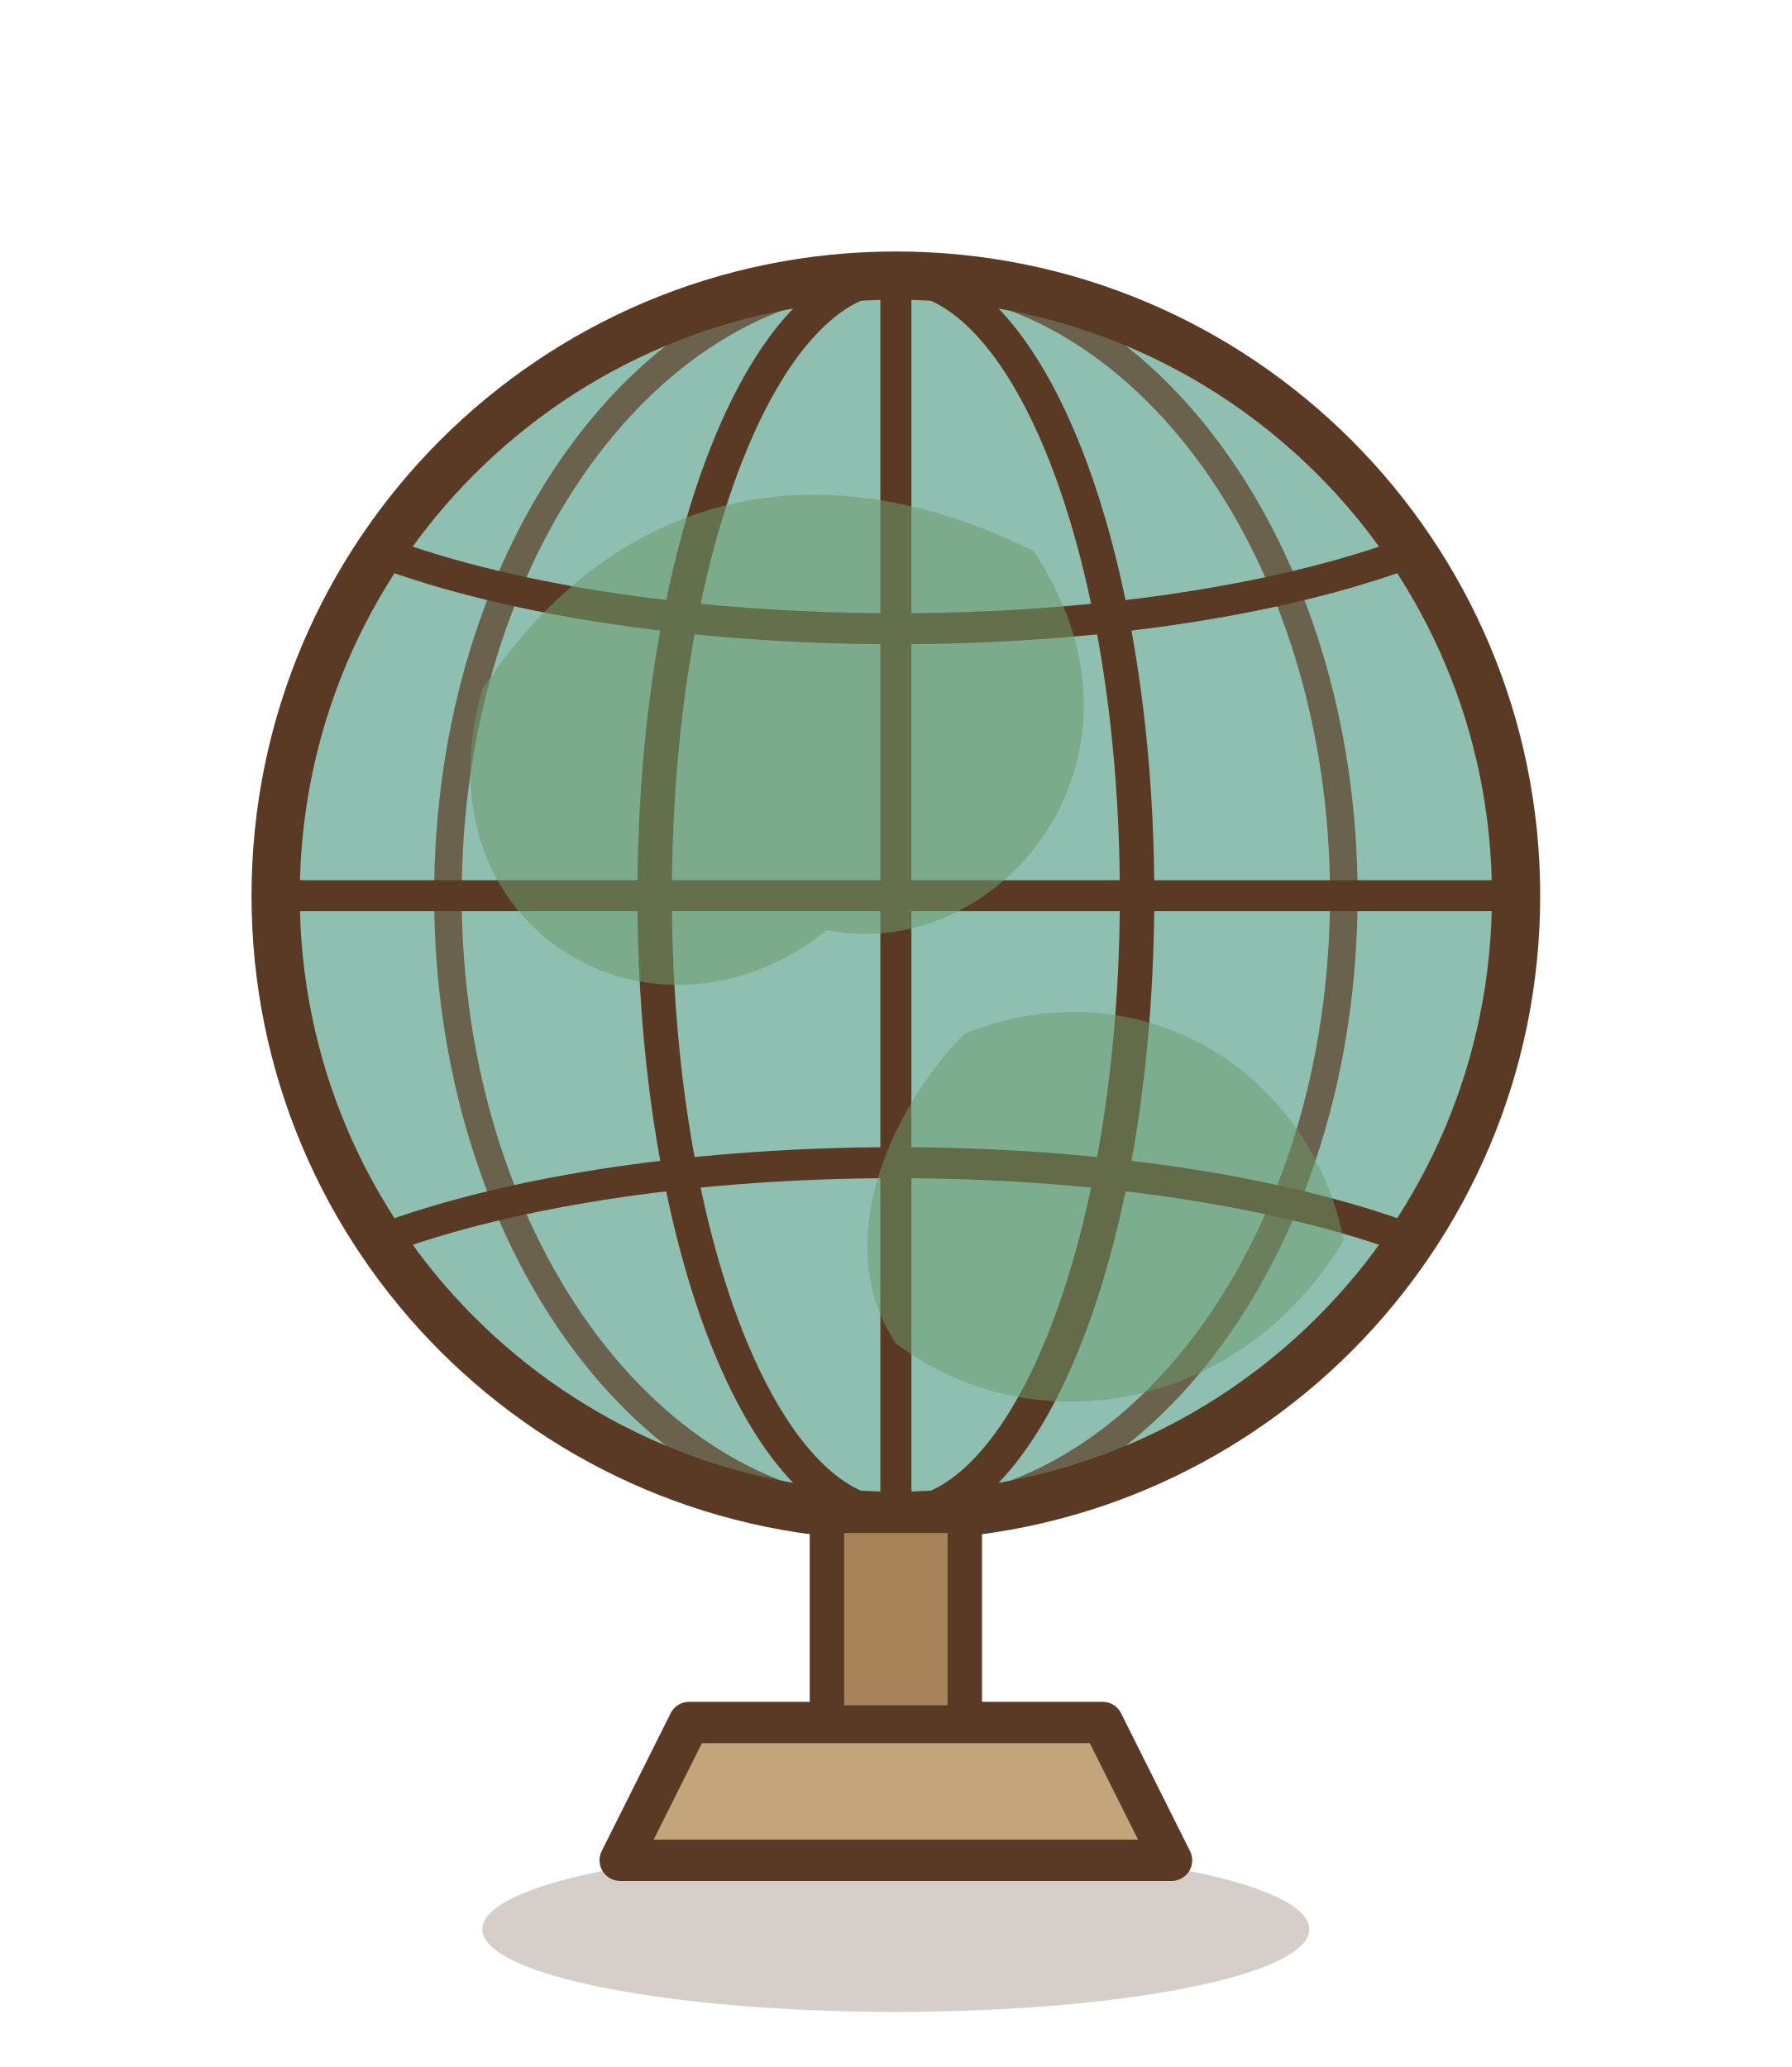
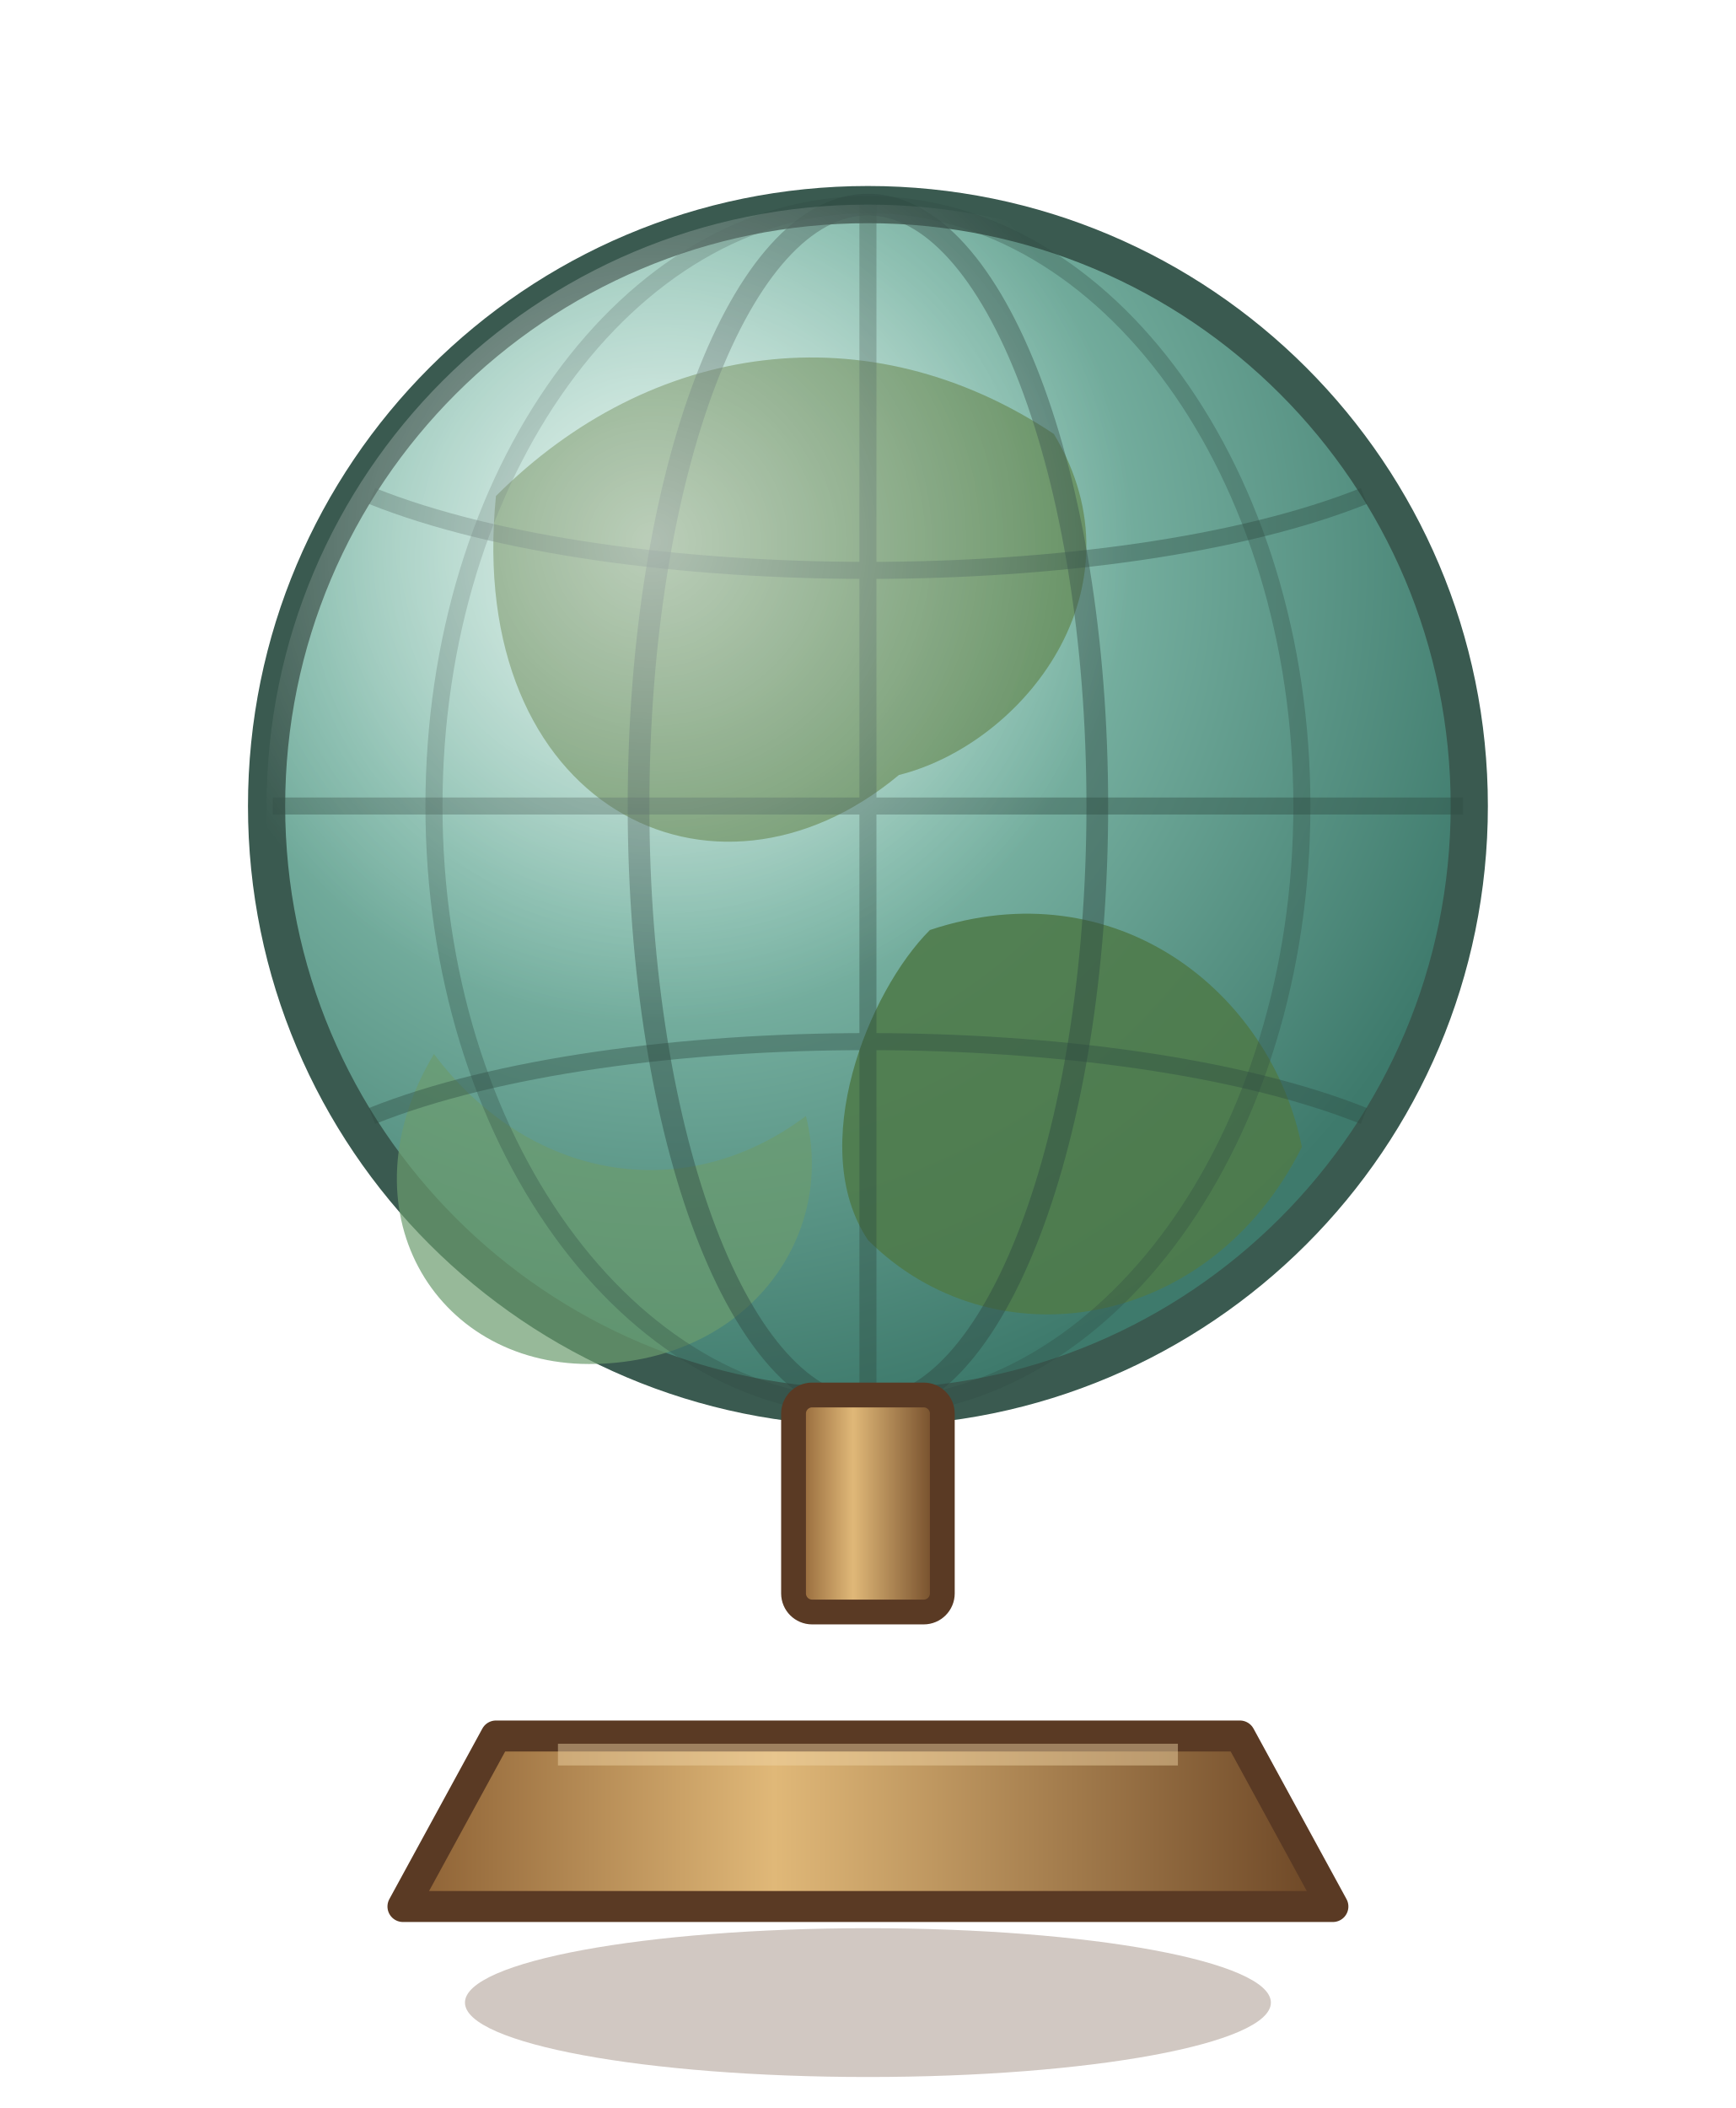
- <svg xmlns="http://www.w3.org/2000/svg" width="52" height="60" viewBox="0 0 52 60">
-   <ellipse cx="26" cy="56" rx="12" ry="2.4" fill="#5A3A24" opacity=".25" />
-   <circle cx="26" cy="26" r="18" fill="#8FBFB0" stroke="#5A3A24" stroke-width="1.4" />
-   <ellipse cx="26" cy="26" rx="7" ry="18" fill="none" stroke="#5A3A24" stroke-width="1" />
-   <ellipse cx="26" cy="26" rx="13" ry="18" fill="none" stroke="#5A3A24" stroke-width=".8" opacity=".7" />
-   <path d="M8.2 26h35.6M26 8.2v35.6M11 16c8 3 22 3 30 0M11 36c8-3 22-3 30 0" fill="none" stroke="#5A3A24" stroke-width=".9" />
-   <path d="M14 20c4-6 10-7 16-4 4 6-1 12-6 11-5 4-12 0-10-7z" fill="#6B9B6E" opacity=".55" />
-   <path d="M28 30c5-2 10 1 11 6-3 5-9 6-13 3-2-3 0-7 2-9z" fill="#6B9B6E" opacity=".5" />
-   <path d="M20 50h12l2 4H18z" fill="#C4A47A" stroke="#5A3A24" stroke-width="1.2" stroke-linejoin="round" />
-   <rect x="24" y="44" width="4" height="6" fill="#A8845A" stroke="#5A3A24" stroke-width="1" />
+ <svg xmlns="http://www.w3.org/2000/svg" width="56" height="68" viewBox="0 0 56 68">
+   <defs>
+     <radialGradient id="sea" cx="34%" cy="30%" r="72%">
+       <stop offset="0%" stop-color="#C8E8DC" />
+       <stop offset="42%" stop-color="#7FB8A8" />
+       <stop offset="100%" stop-color="#3E7A6C" />
+     </radialGradient>
+     <radialGradient id="hi" cx="32%" cy="28%" r="40%">
+       <stop offset="0%" stop-color="#fff" stop-opacity=".55" />
+       <stop offset="100%" stop-color="#fff" stop-opacity="0" />
+     </radialGradient>
+     <linearGradient id="stW" x1="0" y1="0" x2="1" y2="0">
+       <stop offset="0%" stop-color="#8A5E32" />
+       <stop offset="40%" stop-color="#E0B878" />
+       <stop offset="100%" stop-color="#6A4424" />
+     </linearGradient>
+   </defs>
+   <ellipse cx="28" cy="64.6" rx="13" ry="2.4" fill="#5A3A24" opacity=".28" />
+   <circle cx="28" cy="26" r="19.4" fill="url(#sea)" stroke="#3A5A50" stroke-width="1.2" />
+   <path d="M16 16c5-5 12-6 18-2 3 5-1 10-5 11-6 5-14 1-13-9z" fill="#5E8A58" opacity=".9" />
+   <path d="M30 30c6-2 11 2 12 7-3 6-10 7-14 3-2-3 0-8 2-10z" fill="#4E7A4A" opacity=".88" />
+   <path d="M14 34c3 4 8 5 12 2 1 4-2 8-7 8-5 0-8-5-5-10z" fill="#6B9B6E" opacity=".7" />
+   <ellipse cx="28" cy="26" rx="7.4" ry="19.4" fill="none" stroke="#2E4A42" stroke-width=".7" opacity=".45" />
+   <ellipse cx="28" cy="26" rx="14" ry="19.4" fill="none" stroke="#2E4A42" stroke-width=".55" opacity=".32" />
+   <path d="M8.8 26h38.4M28 6.6v38.8M12 16c8 3.2 24 3.2 32 0M12 36c8-3.2 24-3.2 32 0" fill="none" stroke="#2E4A42" stroke-width=".55" opacity=".4" />
+   <circle cx="28" cy="26" r="19.4" fill="url(#hi)" />
+   <rect x="25.6" y="45" width="4.8" height="7" rx=".6" fill="url(#stW)" stroke="#5A3A24" stroke-width=".8" />
+   <path d="M16 56h24l3 5.5H13z" fill="url(#stW)" stroke="#5A3A24" stroke-width="1" stroke-linejoin="round" />
+   <path d="M18 56.6h20" stroke="#F2D8A8" stroke-width=".7" opacity=".45" />
</svg>
